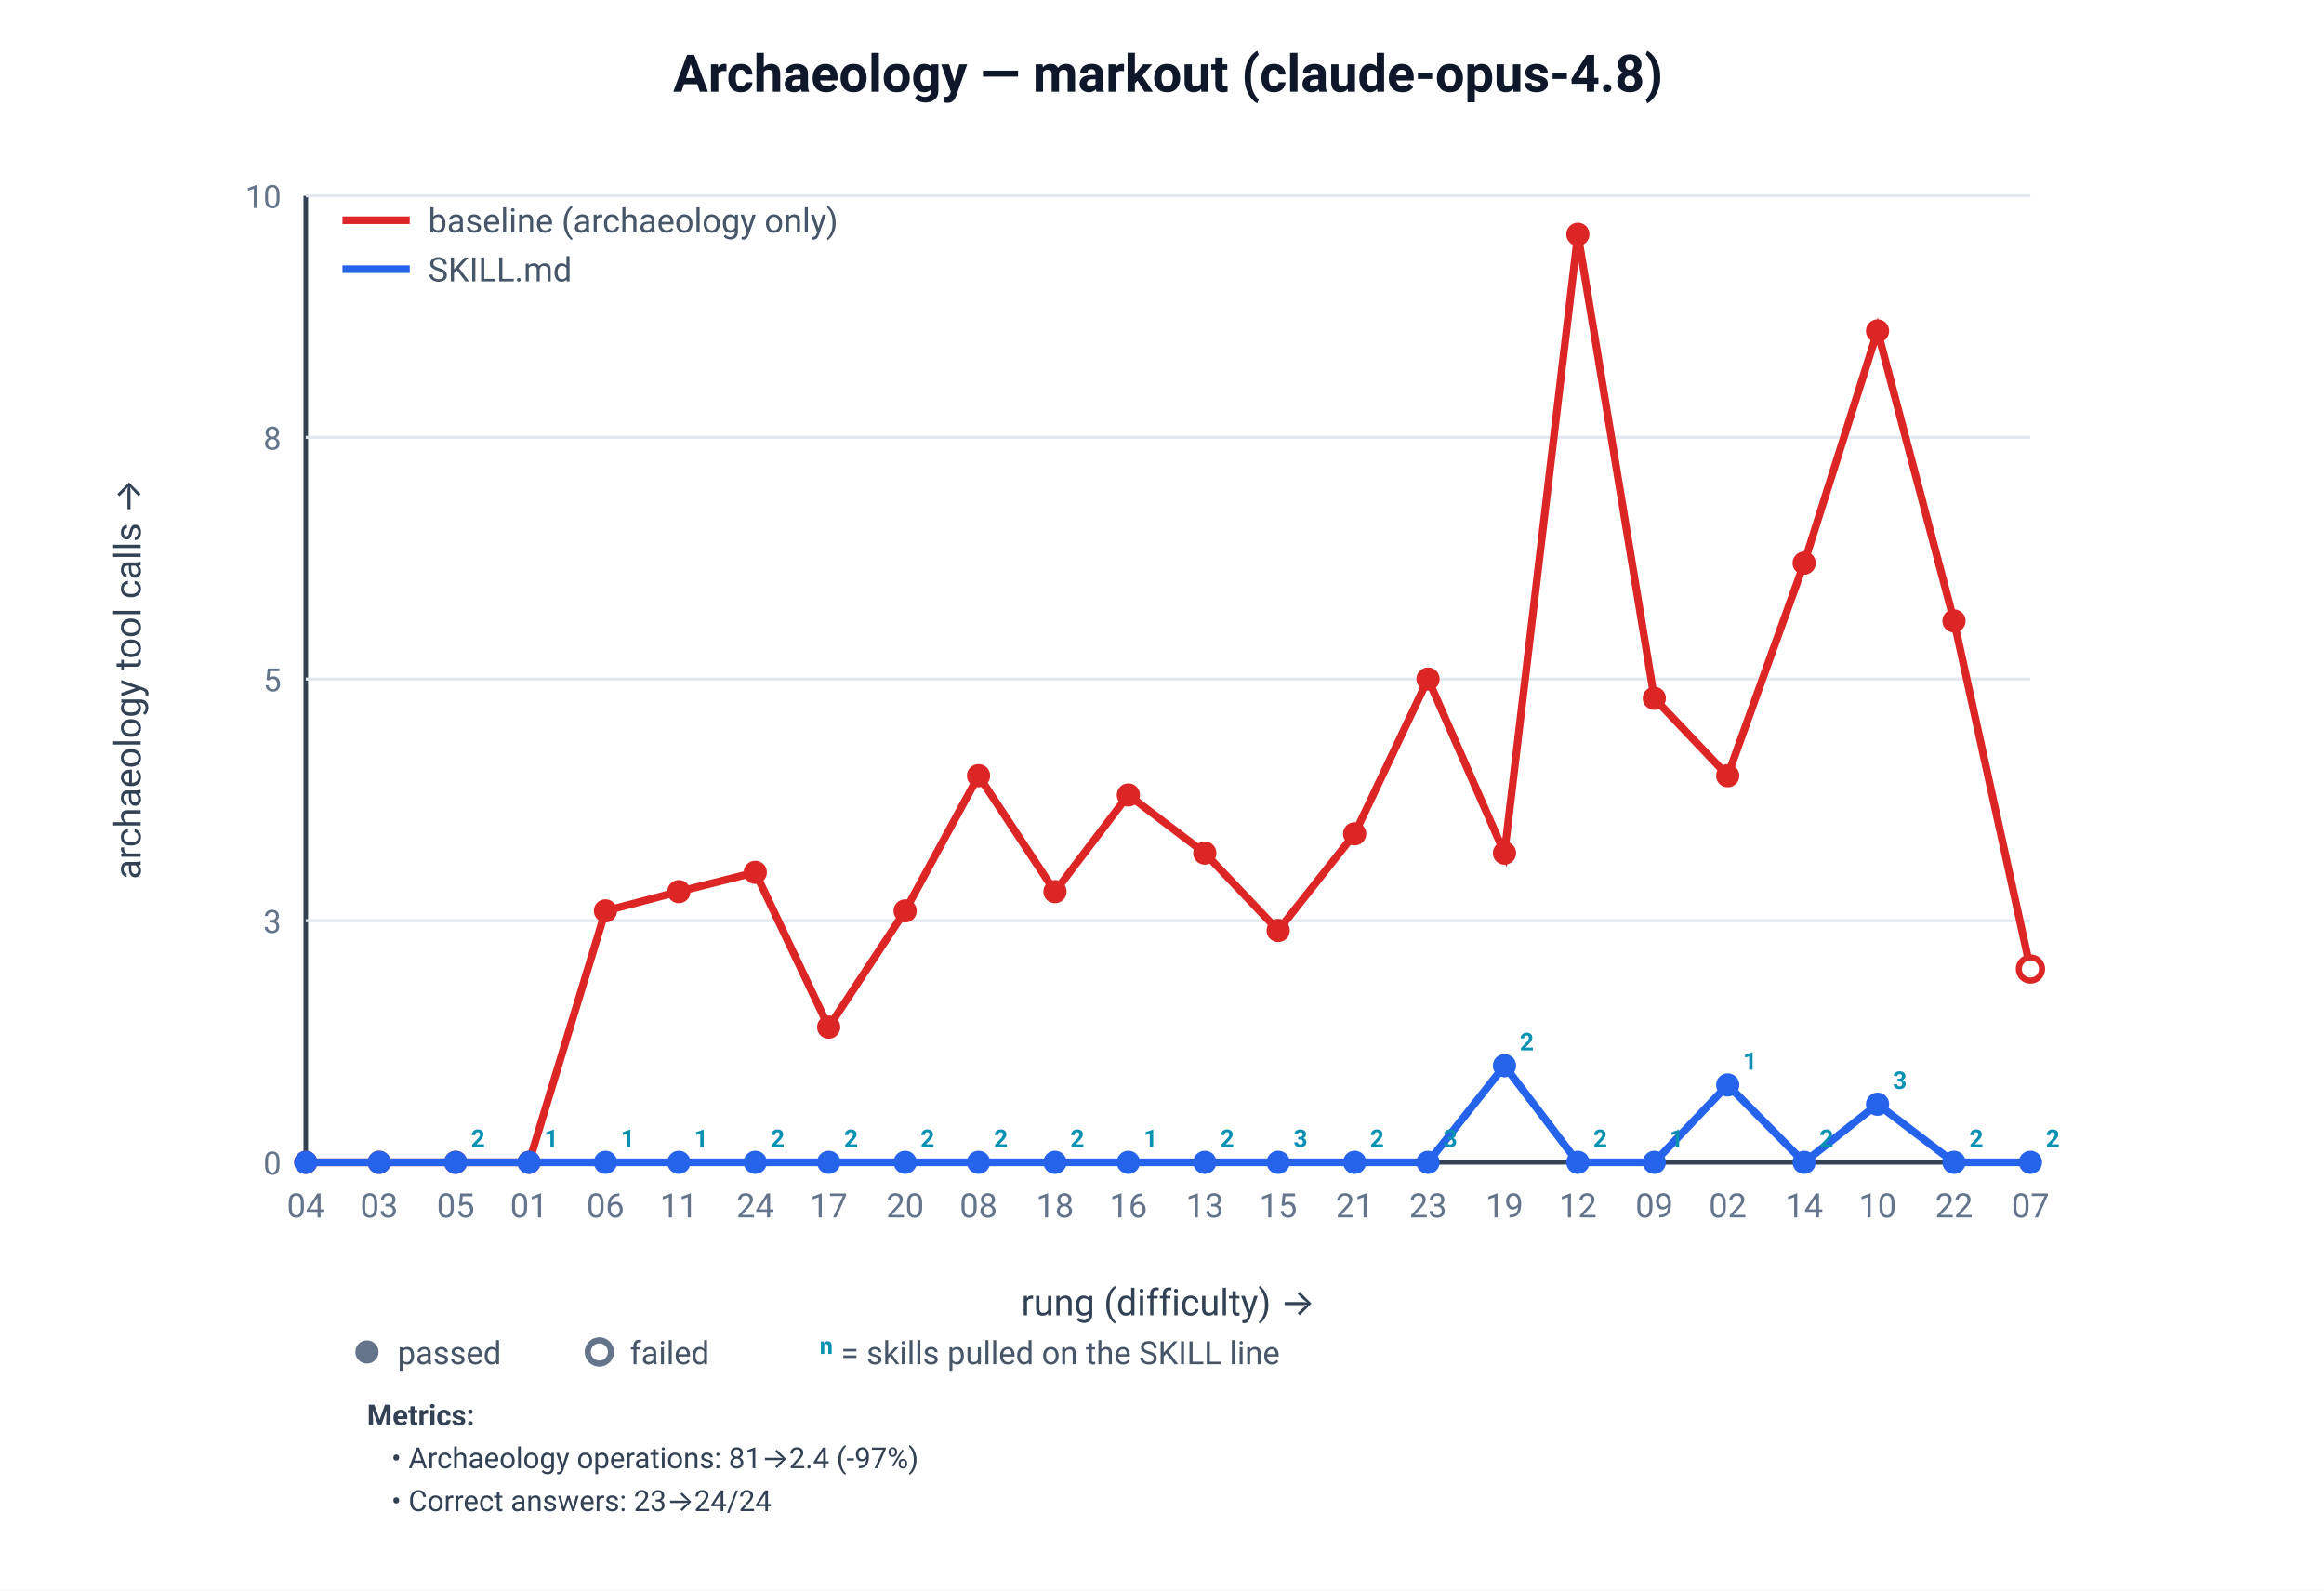
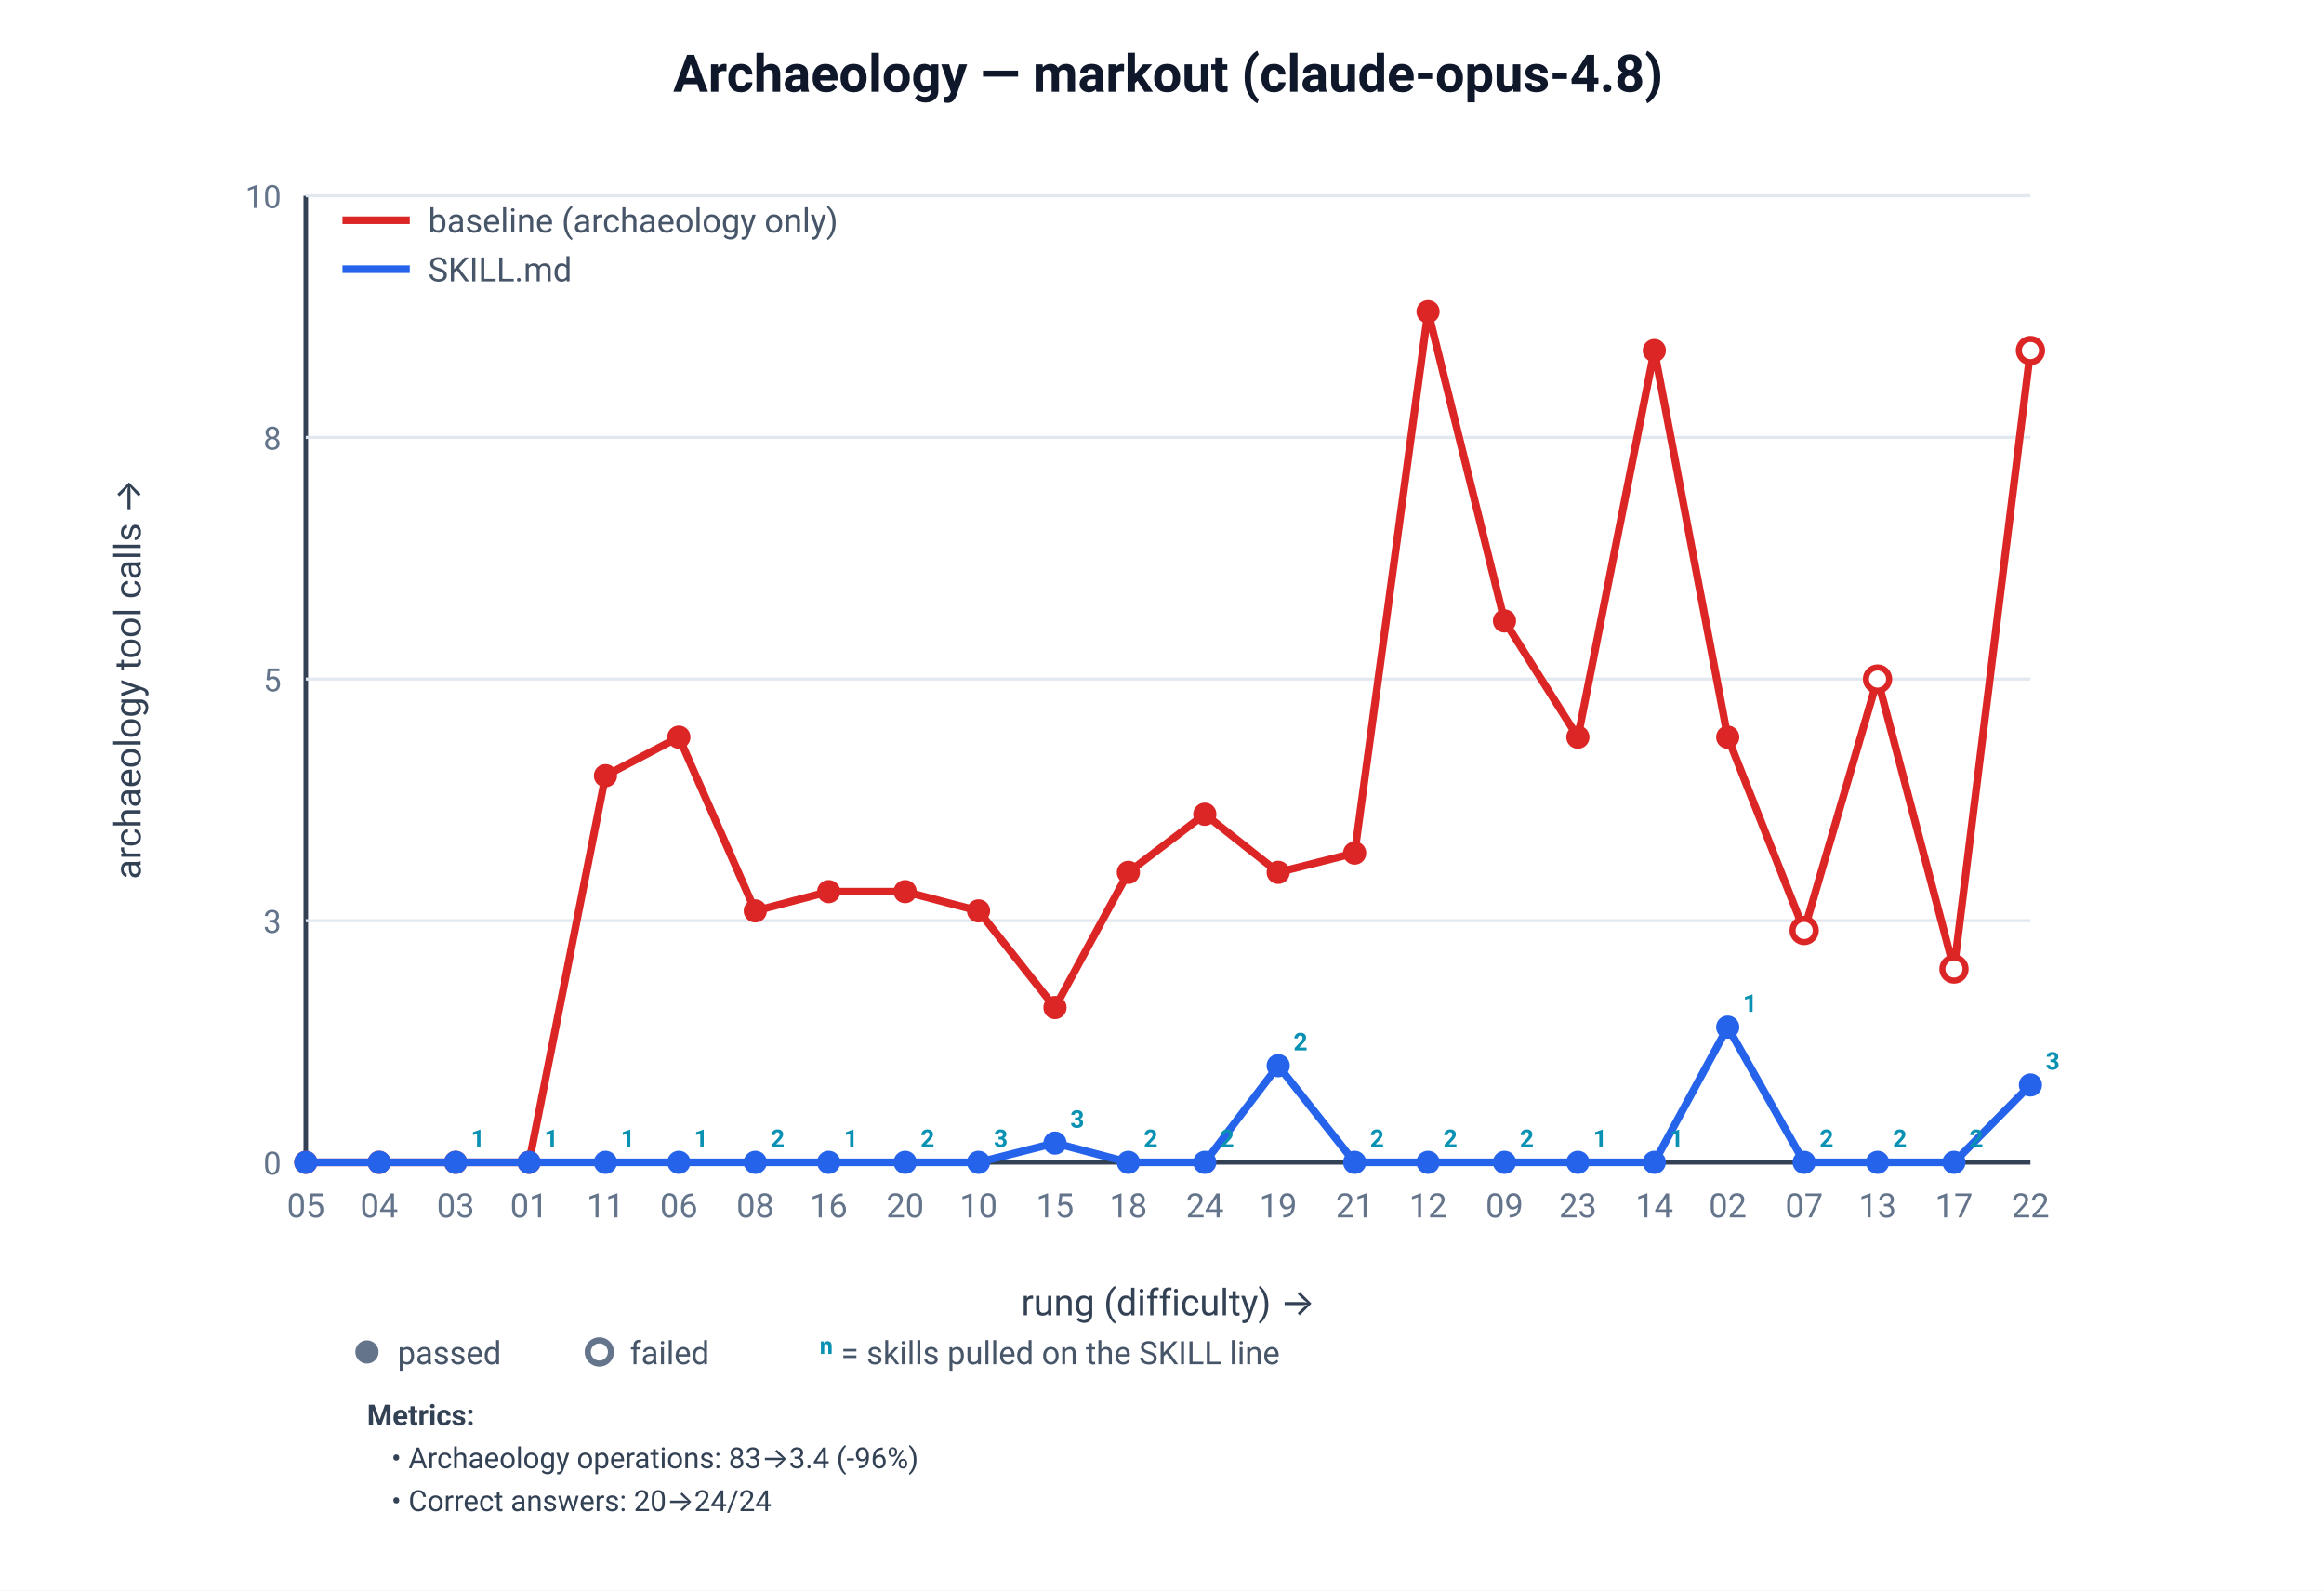
<svg xmlns="http://www.w3.org/2000/svg" viewBox="0 0 760 520" font-family="ui-sans-serif, system-ui, -apple-system, Segoe UI, Roboto, sans-serif">
  <rect width="760" height="520" fill="#ffffff" />
  <text x="382" y="30" text-anchor="middle" font-size="17" font-weight="700" fill="#0f172a">Archaeology — markout (claude-opus-4.8)</text>
  <line x1="100" y1="380" x2="664" y2="380" stroke="#334155" stroke-width="1.5" />
  <line x1="100" y1="380" x2="100" y2="64" stroke="#334155" stroke-width="1.5" />
  <text x="92" y="384" text-anchor="end" font-size="10.5" fill="#64748b">0</text>
  <line x1="100" y1="301" x2="664" y2="301" stroke="#e2e8f0" stroke-width="1" />
  <text x="92" y="305" text-anchor="end" font-size="10.5" fill="#64748b">3</text>
  <line x1="100" y1="222" x2="664" y2="222" stroke="#e2e8f0" stroke-width="1" />
  <text x="92" y="226" text-anchor="end" font-size="10.5" fill="#64748b">5</text>
  <line x1="100" y1="143" x2="664" y2="143" stroke="#e2e8f0" stroke-width="1" />
  <text x="92" y="147" text-anchor="end" font-size="10.5" fill="#64748b">8</text>
  <line x1="100" y1="64" x2="664" y2="64" stroke="#e2e8f0" stroke-width="1" />
  <text x="92" y="68" text-anchor="end" font-size="10.5" fill="#64748b">10</text>
  <text x="382" y="430" text-anchor="middle" font-size="12" fill="#334155">rung (difficulty) →</text>
  <text x="46" y="222" text-anchor="middle" font-size="12" fill="#334155" transform="rotate(-90 46 222)">archaeology tool calls →</text>
  <g font-size="11" fill="#64748b" text-anchor="middle">
-     <text x="100" y="398">04</text>
-     <text x="124" y="398">03</text>
-     <text x="149" y="398">05</text>
+     <text x="100" y="398">05</text>
+     <text x="124" y="398">04</text>
+     <text x="149" y="398">03</text>
    <text x="173" y="398">01</text>
-     <text x="198" y="398">06</text>
-     <text x="222" y="398">11</text>
-     <text x="247" y="398">24</text>
-     <text x="271" y="398">17</text>
+     <text x="198" y="398">11</text>
+     <text x="222" y="398">06</text>
+     <text x="247" y="398">08</text>
+     <text x="271" y="398">16</text>
    <text x="296" y="398">20</text>
-     <text x="320" y="398">08</text>
-     <text x="345" y="398">18</text>
-     <text x="369" y="398">16</text>
-     <text x="394" y="398">13</text>
-     <text x="418" y="398">15</text>
+     <text x="320" y="398">10</text>
+     <text x="345" y="398">15</text>
+     <text x="369" y="398">18</text>
+     <text x="394" y="398">24</text>
+     <text x="418" y="398">19</text>
    <text x="443" y="398">21</text>
-     <text x="467" y="398">23</text>
-     <text x="492" y="398">19</text>
-     <text x="516" y="398">12</text>
-     <text x="541" y="398">09</text>
+     <text x="467" y="398">12</text>
+     <text x="492" y="398">09</text>
+     <text x="516" y="398">23</text>
+     <text x="541" y="398">14</text>
    <text x="565" y="398">02</text>
-     <text x="590" y="398">14</text>
-     <text x="614" y="398">10</text>
-     <text x="639" y="398">22</text>
-     <text x="664" y="398">07</text>
+     <text x="590" y="398">07</text>
+     <text x="614" y="398">13</text>
+     <text x="639" y="398">17</text>
+     <text x="664" y="398">22</text>
  </g>
-   <polyline points="100,380 124,380 149,380 173,380 198,297.8 222,291.5 247,285.2 271,335.8 296,297.8 320,253.6 345,291.5 369,259.9 394,278.9 418,304.2 443,272.6 467,222 492,278.9 516,76.6 541,228.3 565,253.6 590,184.1 614,108.2 639,203 664,316.8" fill="none" stroke="#dc2626" stroke-width="2.5" />
+   <polyline points="100,380 124,380 149,380 173,380 198,253.6 222,241 247,297.8 271,291.5 296,291.5 320,297.8 345,329.4 369,285.2 394,266.2 418,285.2 443,278.9 467,101.9 492,203 516,241 541,114.6 565,241 590,304.2 614,222 639,316.8 664,114.6" fill="none" stroke="#dc2626" stroke-width="2.5" />
  <circle cx="100" cy="380" r="3.8" fill="#dc2626" />
  <circle cx="124" cy="380" r="3.8" fill="#dc2626" />
  <circle cx="149" cy="380" r="3.8" fill="#dc2626" />
  <circle cx="173" cy="380" r="3.8" fill="#dc2626" />
-   <circle cx="198" cy="297.8" r="3.8" fill="#dc2626" />
-   <circle cx="222" cy="291.5" r="3.8" fill="#dc2626" />
-   <circle cx="247" cy="285.2" r="3.8" fill="#dc2626" />
-   <circle cx="271" cy="335.8" r="3.8" fill="#dc2626" />
-   <circle cx="296" cy="297.8" r="3.8" fill="#dc2626" />
-   <circle cx="320" cy="253.6" r="3.8" fill="#dc2626" />
-   <circle cx="345" cy="291.5" r="3.8" fill="#dc2626" />
-   <circle cx="369" cy="259.9" r="3.8" fill="#dc2626" />
-   <circle cx="394" cy="278.9" r="3.8" fill="#dc2626" />
-   <circle cx="418" cy="304.2" r="3.8" fill="#dc2626" />
-   <circle cx="443" cy="272.6" r="3.8" fill="#dc2626" />
-   <circle cx="467" cy="222" r="3.8" fill="#dc2626" />
-   <circle cx="492" cy="278.9" r="3.8" fill="#dc2626" />
-   <circle cx="516" cy="76.6" r="3.8" fill="#dc2626" />
-   <circle cx="541" cy="228.3" r="3.8" fill="#dc2626" />
-   <circle cx="565" cy="253.6" r="3.8" fill="#dc2626" />
-   <circle cx="590" cy="184.1" r="3.8" fill="#dc2626" />
-   <circle cx="614" cy="108.2" r="3.8" fill="#dc2626" />
-   <circle cx="639" cy="203" r="3.8" fill="#dc2626" />
-   <circle cx="664" cy="316.8" r="3.8" fill="#ffffff" stroke="#dc2626" stroke-width="2" />
-   <polyline points="100,380 124,380 149,380 173,380 198,380 222,380 247,380 271,380 296,380 320,380 345,380 369,380 394,380 418,380 443,380 467,380 492,348.4 516,380 541,380 565,354.7 590,380 614,361 639,380 664,380" fill="none" stroke="#2563eb" stroke-width="2.5" />
+   <circle cx="198" cy="253.6" r="3.8" fill="#dc2626" />
+   <circle cx="222" cy="241" r="3.8" fill="#dc2626" />
+   <circle cx="247" cy="297.8" r="3.8" fill="#dc2626" />
+   <circle cx="271" cy="291.5" r="3.8" fill="#dc2626" />
+   <circle cx="296" cy="291.5" r="3.8" fill="#dc2626" />
+   <circle cx="320" cy="297.8" r="3.8" fill="#dc2626" />
+   <circle cx="345" cy="329.4" r="3.8" fill="#dc2626" />
+   <circle cx="369" cy="285.2" r="3.8" fill="#dc2626" />
+   <circle cx="394" cy="266.2" r="3.8" fill="#dc2626" />
+   <circle cx="418" cy="285.2" r="3.8" fill="#dc2626" />
+   <circle cx="443" cy="278.9" r="3.8" fill="#dc2626" />
+   <circle cx="467" cy="101.9" r="3.8" fill="#dc2626" />
+   <circle cx="492" cy="203" r="3.8" fill="#dc2626" />
+   <circle cx="516" cy="241" r="3.8" fill="#dc2626" />
+   <circle cx="541" cy="114.6" r="3.8" fill="#dc2626" />
+   <circle cx="565" cy="241" r="3.8" fill="#dc2626" />
+   <circle cx="590" cy="304.2" r="3.8" fill="#ffffff" stroke="#dc2626" stroke-width="2" />
+   <circle cx="614" cy="222" r="3.8" fill="#ffffff" stroke="#dc2626" stroke-width="2" />
+   <circle cx="639" cy="316.8" r="3.8" fill="#ffffff" stroke="#dc2626" stroke-width="2" />
+   <circle cx="664" cy="114.6" r="3.8" fill="#ffffff" stroke="#dc2626" stroke-width="2" />
+   <polyline points="100,380 124,380 149,380 173,380 198,380 222,380 247,380 271,380 296,380 320,380 345,373.7 369,380 394,380 418,348.4 443,380 467,380 492,380 516,380 541,380 565,335.8 590,380 614,380 639,380 664,354.7" fill="none" stroke="#2563eb" stroke-width="2.5" />
  <circle cx="100" cy="380" r="3.8" fill="#2563eb" />
  <circle cx="124" cy="380" r="3.8" fill="#2563eb" />
  <circle cx="149" cy="380" r="3.8" fill="#2563eb" />
-   <text x="154" y="375" font-size="8" font-weight="700" fill="#0891b2">2</text>
+   <text x="154" y="375" font-size="8" font-weight="700" fill="#0891b2">1</text>
  <circle cx="173" cy="380" r="3.8" fill="#2563eb" />
  <text x="178" y="375" font-size="8" font-weight="700" fill="#0891b2">1</text>
  <circle cx="198" cy="380" r="3.8" fill="#2563eb" />
  <text x="203" y="375" font-size="8" font-weight="700" fill="#0891b2">1</text>
  <circle cx="222" cy="380" r="3.8" fill="#2563eb" />
  <text x="227" y="375" font-size="8" font-weight="700" fill="#0891b2">1</text>
  <circle cx="247" cy="380" r="3.8" fill="#2563eb" />
  <text x="252" y="375" font-size="8" font-weight="700" fill="#0891b2">2</text>
  <circle cx="271" cy="380" r="3.8" fill="#2563eb" />
-   <text x="276" y="375" font-size="8" font-weight="700" fill="#0891b2">2</text>
+   <text x="276" y="375" font-size="8" font-weight="700" fill="#0891b2">1</text>
  <circle cx="296" cy="380" r="3.8" fill="#2563eb" />
  <text x="301" y="375" font-size="8" font-weight="700" fill="#0891b2">2</text>
  <circle cx="320" cy="380" r="3.8" fill="#2563eb" />
-   <text x="325" y="375" font-size="8" font-weight="700" fill="#0891b2">2</text>
-   <circle cx="345" cy="380" r="3.8" fill="#2563eb" />
-   <text x="350" y="375" font-size="8" font-weight="700" fill="#0891b2">2</text>
+   <text x="325" y="375" font-size="8" font-weight="700" fill="#0891b2">3</text>
+   <circle cx="345" cy="373.7" r="3.8" fill="#2563eb" />
+   <text x="350" y="368.7" font-size="8" font-weight="700" fill="#0891b2">3</text>
  <circle cx="369" cy="380" r="3.8" fill="#2563eb" />
-   <text x="374" y="375" font-size="8" font-weight="700" fill="#0891b2">1</text>
+   <text x="374" y="375" font-size="8" font-weight="700" fill="#0891b2">2</text>
  <circle cx="394" cy="380" r="3.8" fill="#2563eb" />
  <text x="399" y="375" font-size="8" font-weight="700" fill="#0891b2">2</text>
-   <circle cx="418" cy="380" r="3.8" fill="#2563eb" />
-   <text x="423" y="375" font-size="8" font-weight="700" fill="#0891b2">3</text>
+   <circle cx="418" cy="348.4" r="3.8" fill="#2563eb" />
+   <text x="423" y="343.4" font-size="8" font-weight="700" fill="#0891b2">2</text>
  <circle cx="443" cy="380" r="3.8" fill="#2563eb" />
  <text x="448" y="375" font-size="8" font-weight="700" fill="#0891b2">2</text>
  <circle cx="467" cy="380" r="3.8" fill="#2563eb" />
-   <text x="472" y="375" font-size="8" font-weight="700" fill="#0891b2">3</text>
-   <circle cx="492" cy="348.4" r="3.8" fill="#2563eb" />
-   <text x="497" y="343.4" font-size="8" font-weight="700" fill="#0891b2">2</text>
+   <text x="472" y="375" font-size="8" font-weight="700" fill="#0891b2">2</text>
+   <circle cx="492" cy="380" r="3.8" fill="#2563eb" />
+   <text x="497" y="375" font-size="8" font-weight="700" fill="#0891b2">2</text>
  <circle cx="516" cy="380" r="3.8" fill="#2563eb" />
-   <text x="521" y="375" font-size="8" font-weight="700" fill="#0891b2">2</text>
+   <text x="521" y="375" font-size="8" font-weight="700" fill="#0891b2">1</text>
  <circle cx="541" cy="380" r="3.8" fill="#2563eb" />
  <text x="546" y="375" font-size="8" font-weight="700" fill="#0891b2">1</text>
-   <circle cx="565" cy="354.7" r="3.8" fill="#2563eb" />
-   <text x="570" y="349.7" font-size="8" font-weight="700" fill="#0891b2">1</text>
+   <circle cx="565" cy="335.8" r="3.8" fill="#2563eb" />
+   <text x="570" y="330.8" font-size="8" font-weight="700" fill="#0891b2">1</text>
  <circle cx="590" cy="380" r="3.8" fill="#2563eb" />
  <text x="595" y="375" font-size="8" font-weight="700" fill="#0891b2">2</text>
-   <circle cx="614" cy="361" r="3.8" fill="#2563eb" />
-   <text x="619" y="356" font-size="8" font-weight="700" fill="#0891b2">3</text>
+   <circle cx="614" cy="380" r="3.8" fill="#2563eb" />
+   <text x="619" y="375" font-size="8" font-weight="700" fill="#0891b2">2</text>
  <circle cx="639" cy="380" r="3.8" fill="#2563eb" />
  <text x="644" y="375" font-size="8" font-weight="700" fill="#0891b2">2</text>
-   <circle cx="664" cy="380" r="3.8" fill="#2563eb" />
-   <text x="669" y="375" font-size="8" font-weight="700" fill="#0891b2">2</text>
+   <circle cx="664" cy="354.7" r="3.8" fill="#2563eb" />
+   <text x="669" y="349.7" font-size="8" font-weight="700" fill="#0891b2">3</text>
  <g font-size="11" fill="#475569">
    <line x1="112" y1="72" x2="134" y2="72" stroke="#dc2626" stroke-width="2.5" />
    <text x="140" y="76">baseline (archaeology only)</text>
    <line x1="112" y1="88" x2="134" y2="88" stroke="#2563eb" stroke-width="2.5" />
    <text x="140" y="92">SKILL.md</text>
  </g>
  <g font-size="10.5" fill="#475569">
    <circle cx="120" cy="442" r="3.8" fill="#64748b" />
    <text x="130" y="446">passed</text>
    <circle cx="196" cy="442" r="3.8" fill="#ffffff" stroke="#64748b" stroke-width="2" />
    <text x="206" y="446">failed</text>
    <text x="268" y="446">
      <tspan font-weight="700" fill="#0891b2">ⁿ</tspan> = skills pulled on the SKILL line</text>
  </g>
  <text x="120" y="466" font-size="9.5" font-weight="700" fill="#334155">Metrics:</text>
  <g font-size="9.5" fill="#334155">
-     <text x="128" y="480">• Archaeology operations: 81→2.4 (-97%)</text>
-     <text x="128" y="494">• Correct answers: 23→24/24</text>
+     <text x="128" y="480">• Archaeology operations: 83→3.4 (-96%)</text>
+     <text x="128" y="494">• Correct answers: 20→24/24</text>
  </g>
</svg>
